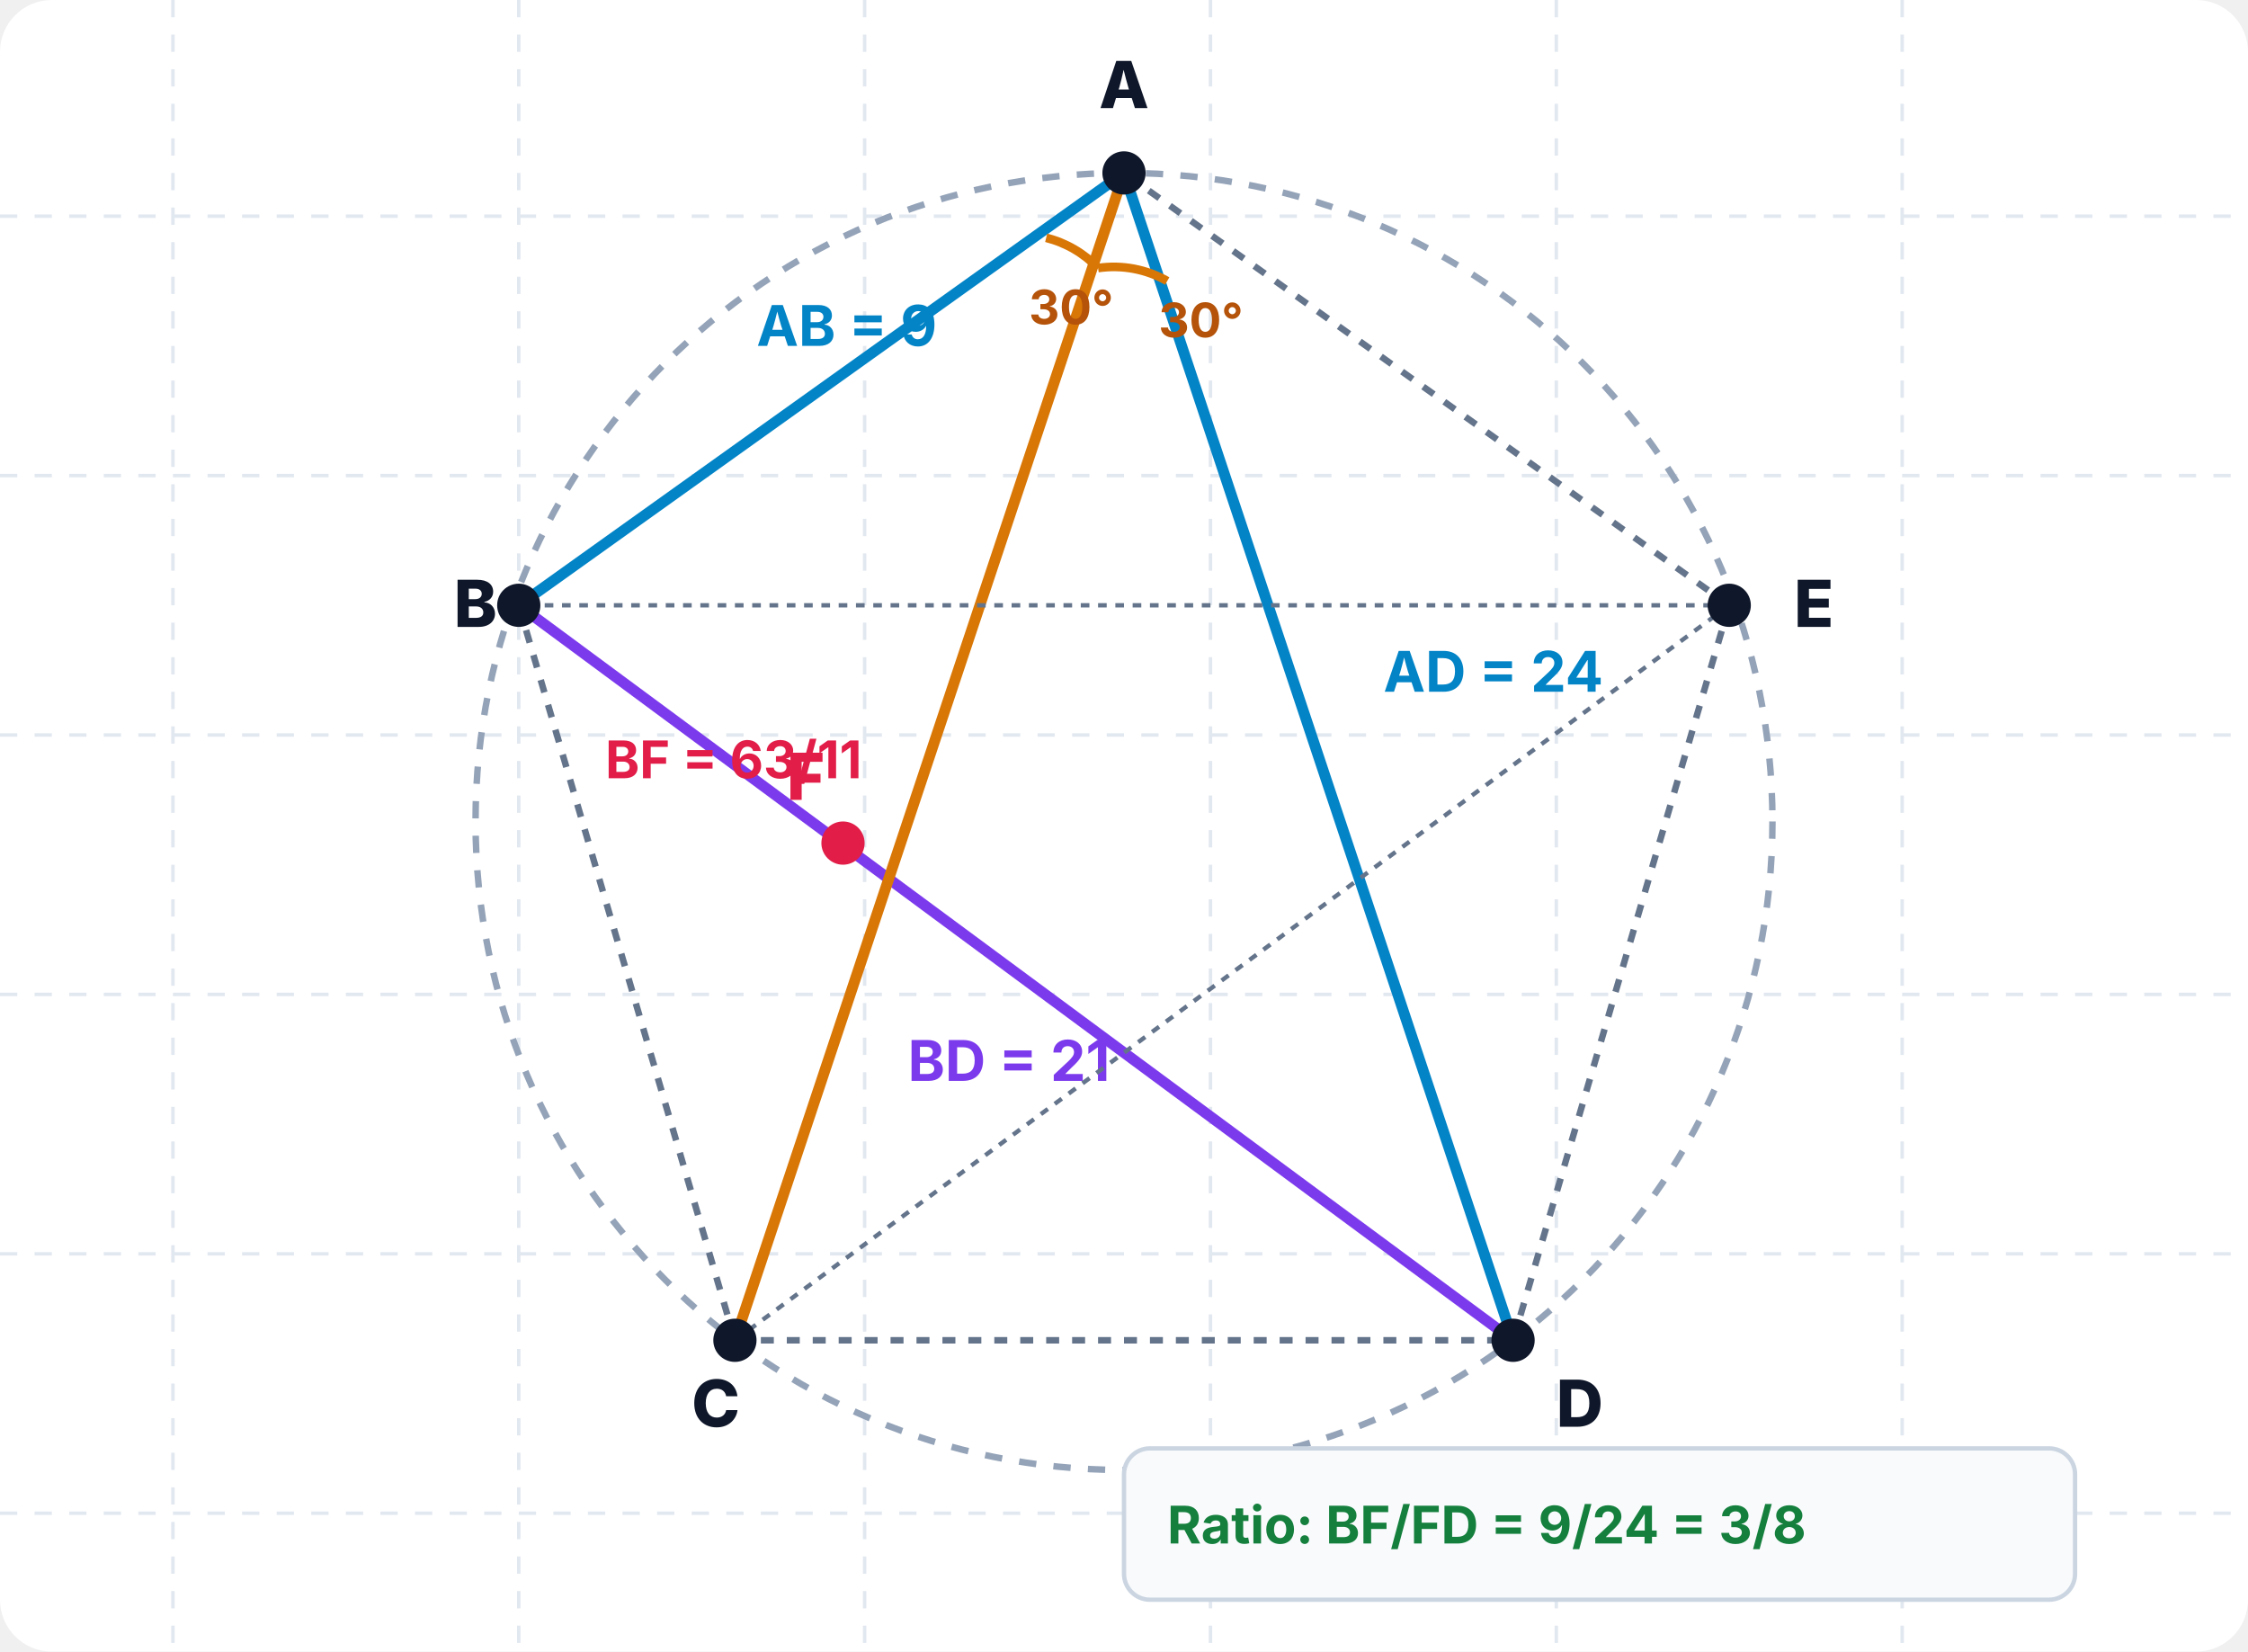
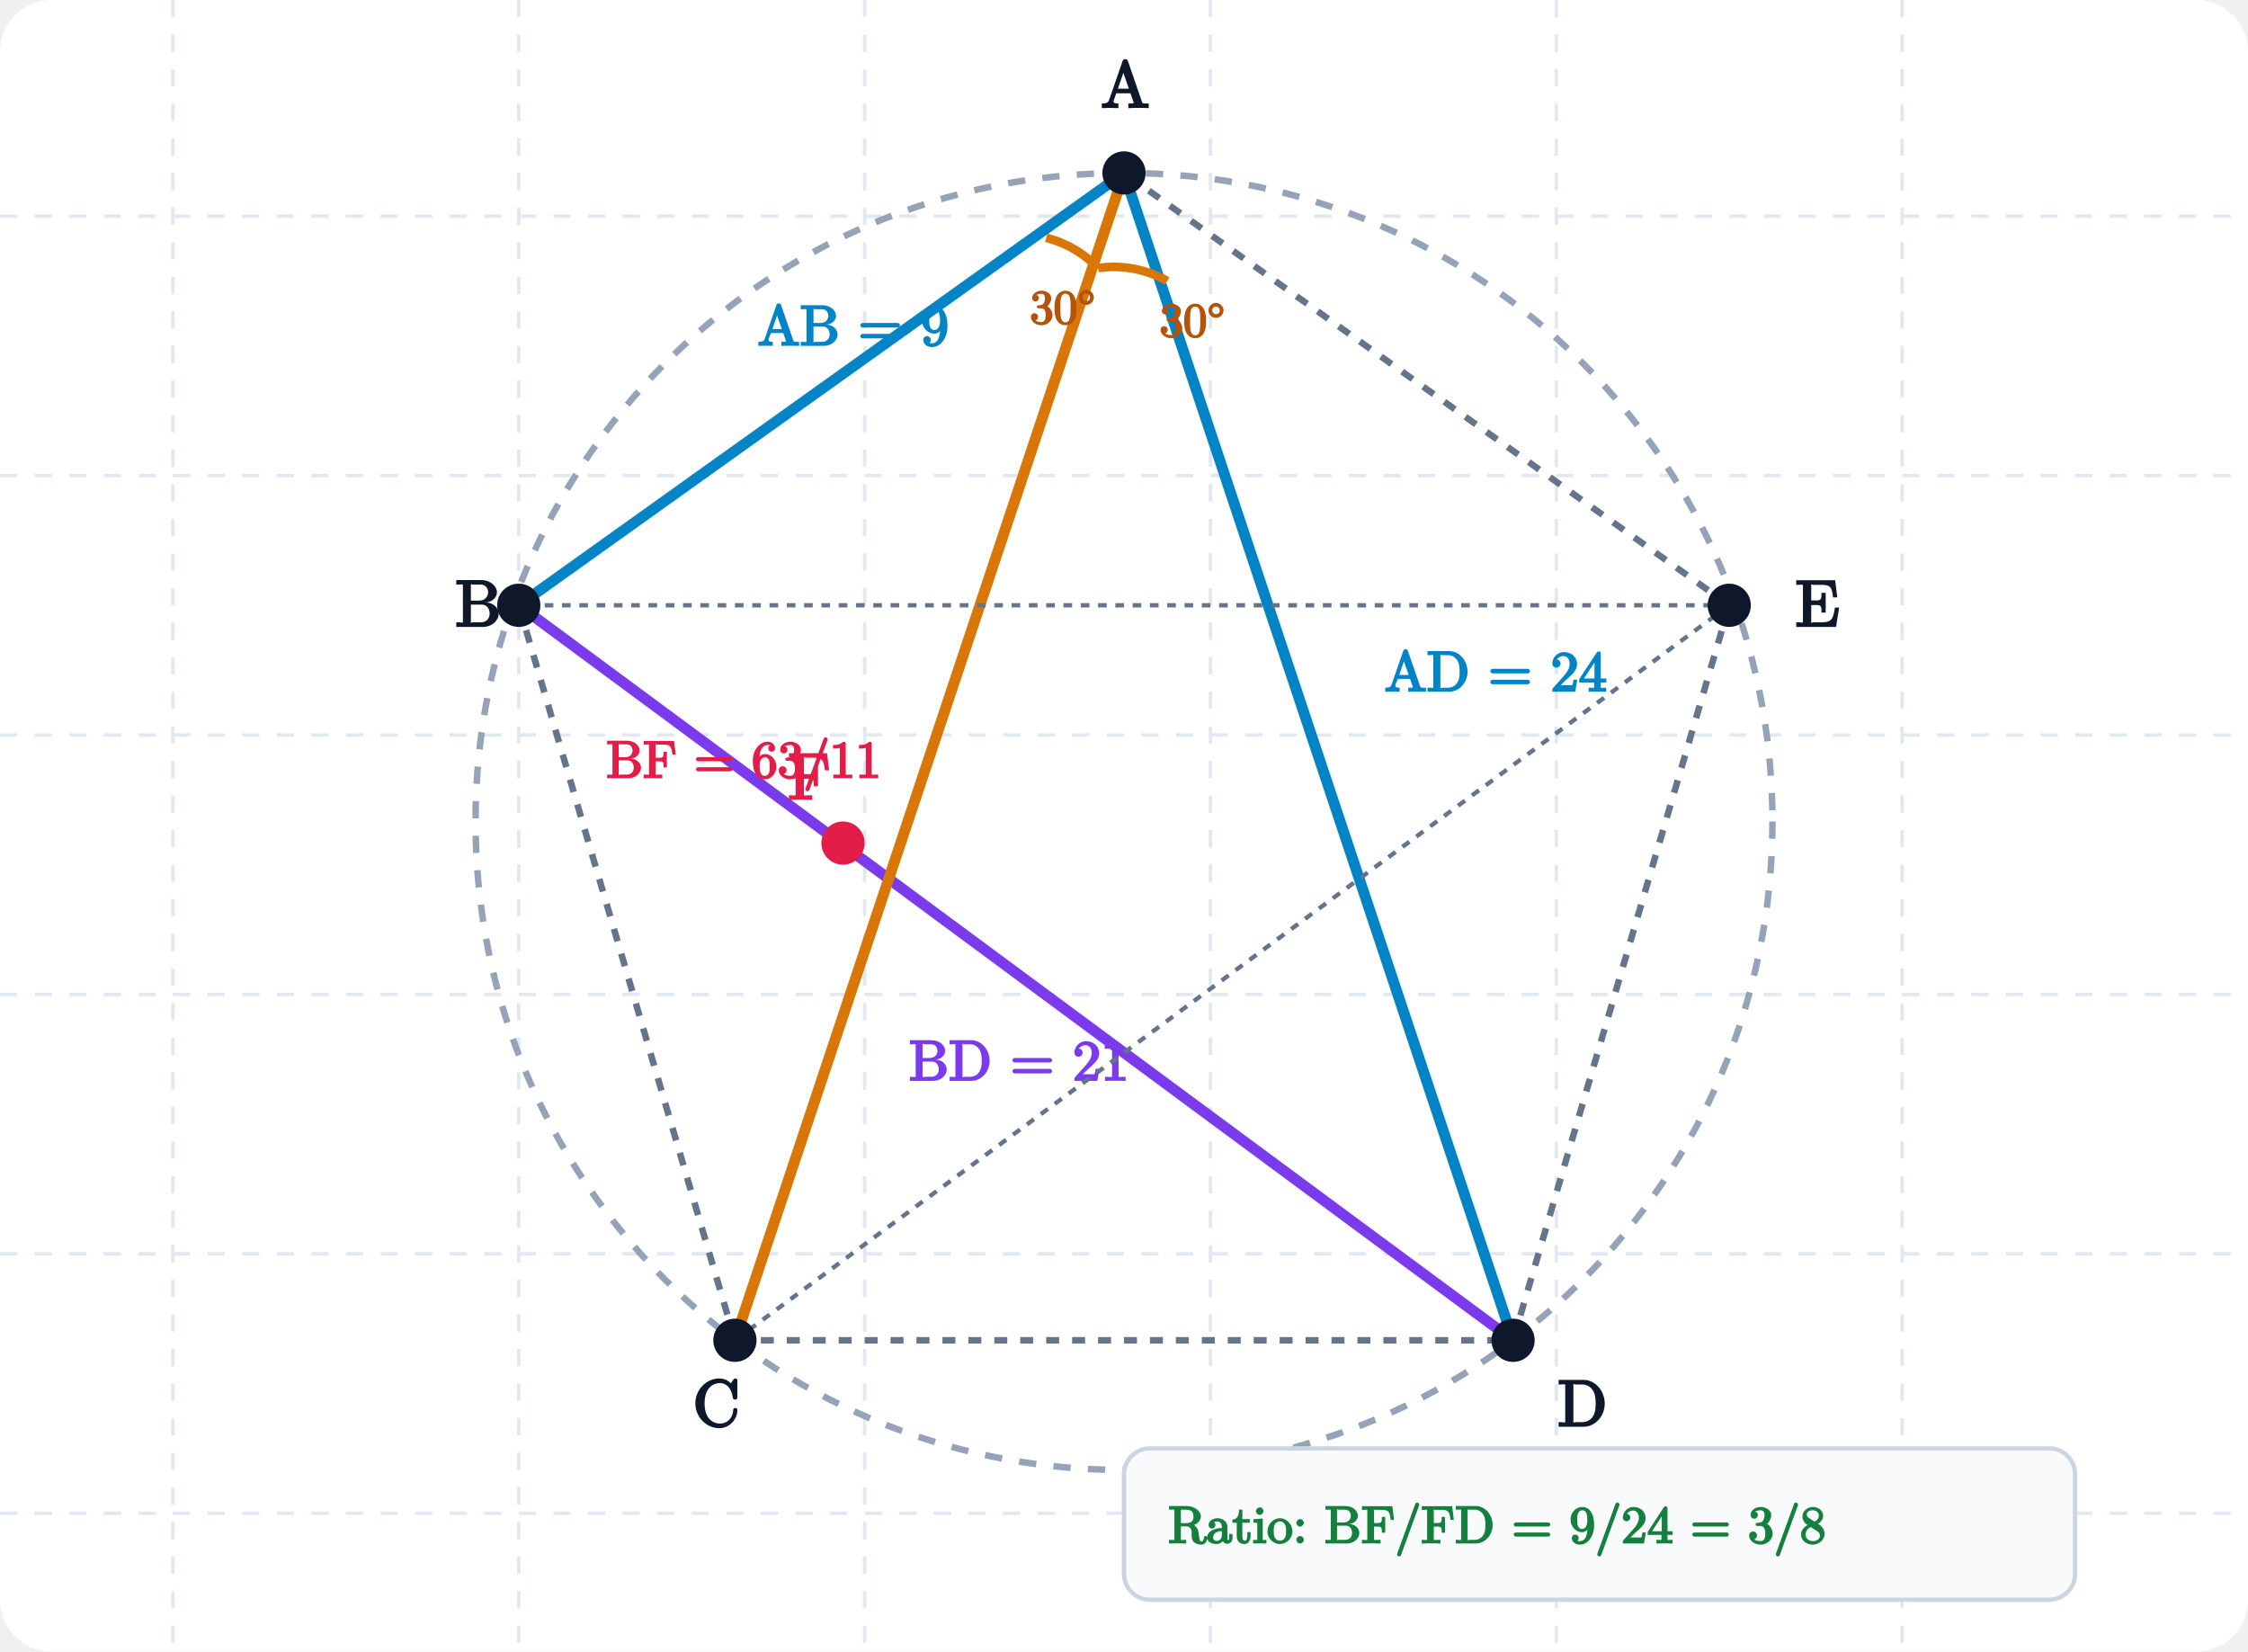
- <svg xmlns="http://www.w3.org/2000/svg" viewBox="0 0 520 382" width="100%" height="100%" style="background-color: #ffffff; font-family: system-ui, -apple-system, sans-serif;">
+ <svg xmlns="http://www.w3.org/2000/svg" viewBox="0 0 520 382" width="100%" height="100%" style="background-color: #ffffff; font-family: 'Latin Modern Math', 'Computer Modern', 'STIX Two Text', 'Times New Roman', Cambria, serif;">
  <rect width="520" height="382" fill="#ffffff" rx="12" />
  <g stroke="#e2e8f0" stroke-width="0.8" stroke-dasharray="4,4">
    <line x1="40" y1="0" x2="40" y2="382" />
    <line x1="120" y1="0" x2="120" y2="382" />
    <line x1="200" y1="0" x2="200" y2="382" />
    <line x1="280" y1="0" x2="280" y2="382" />
    <line x1="360" y1="0" x2="360" y2="382" />
    <line x1="440" y1="0" x2="440" y2="382" />
    <line x1="0" y1="50" x2="520" y2="50" />
    <line x1="0" y1="110" x2="520" y2="110" />
    <line x1="0" y1="170" x2="520" y2="170" />
    <line x1="0" y1="230" x2="520" y2="230" />
    <line x1="0" y1="290" x2="520" y2="290" />
    <line x1="0" y1="350" x2="520" y2="350" />
  </g>
  <g transform="translate(0, -50)">
    <circle cx="260" cy="240" r="150" fill="none" stroke="#94a3b8" stroke-width="1.5" stroke-dasharray="4,4" />
    <line x1="260" y1="90" x2="120" y2="190" stroke="#0284c7" stroke-width="2.5" />
    <text x="175" y="130" fill="#0284c7" font-size="13" font-weight="bold">AB = 9</text>
    <line x1="260" y1="90" x2="350" y2="360" stroke="#0284c7" stroke-width="2.5" />
    <text x="320" y="210" fill="#0284c7" font-size="13" font-weight="bold">AD = 24</text>
    <line x1="120" y1="190" x2="350" y2="360" stroke="#7c3aed" stroke-width="2.5" />
    <text x="210" y="300" fill="#7c3aed" font-size="13" font-weight="bold">BD = 21</text>
    <line x1="260" y1="90" x2="170" y2="360" stroke="#d97706" stroke-width="2.5" />
    <line x1="120" y1="190" x2="170" y2="360" stroke="#64748b" stroke-width="1.5" stroke-dasharray="3,3" />
    <line x1="170" y1="360" x2="350" y2="360" stroke="#64748b" stroke-width="1.5" stroke-dasharray="3,3" />
    <line x1="350" y1="360" x2="400" y2="190" stroke="#64748b" stroke-width="1.5" stroke-dasharray="3,3" />
    <line x1="400" y1="190" x2="260" y2="90" stroke="#64748b" stroke-width="1.5" stroke-dasharray="3,3" />
    <line x1="400" y1="190" x2="170" y2="360" stroke="#64748b" stroke-width="1" stroke-dasharray="2,2" />
    <line x1="400" y1="190" x2="120" y2="190" stroke="#64748b" stroke-width="1" stroke-dasharray="2,2" />
    <path d="M 242 105 A 25 25 0 0 1 254 112" fill="none" stroke="#d97706" stroke-width="2" />
    <text x="238" y="125" fill="#b45309" font-size="11" font-weight="bold">30°</text>
    <path d="M 254 112 A 25 25 0 0 1 270 115" fill="none" stroke="#d97706" stroke-width="2" />
    <text x="268" y="128" fill="#b45309" font-size="11" font-weight="bold">30°</text>
    <circle cx="195" cy="245" r="5" fill="#e11d48" />
    <text x="182" y="235" fill="#e11d48" font-size="15" font-weight="800">F</text>
    <text x="140" y="230" fill="#e11d48" font-size="12" font-weight="bold">BF = 63/11</text>
    <circle cx="260" cy="90" r="5" fill="#0f172a" />
    <text x="260" y="75" fill="#0f172a" font-size="15" font-weight="800" text-anchor="middle">A</text>
    <circle cx="120" cy="190" r="5" fill="#0f172a" />
    <text x="105" y="195" fill="#0f172a" font-size="15" font-weight="800">B</text>
    <circle cx="170" cy="360" r="5" fill="#0f172a" />
    <text x="160" y="380" fill="#0f172a" font-size="15" font-weight="800">C</text>
    <circle cx="350" cy="360" r="5" fill="#0f172a" />
    <text x="360" y="380" fill="#0f172a" font-size="15" font-weight="800">D</text>
    <circle cx="400" cy="190" r="5" fill="#0f172a" />
    <text x="415" y="195" fill="#0f172a" font-size="15" font-weight="800">E</text>
    <rect x="260" y="385" width="220" height="35" fill="#f8fafc" rx="6" stroke="#cbd5e1" stroke-width="1" />
    <text x="270" y="407" fill="#15803d" font-size="12" font-weight="bold">Ratio: BF/FD = 9/24 = 3/8</text>
  </g>
</svg>
